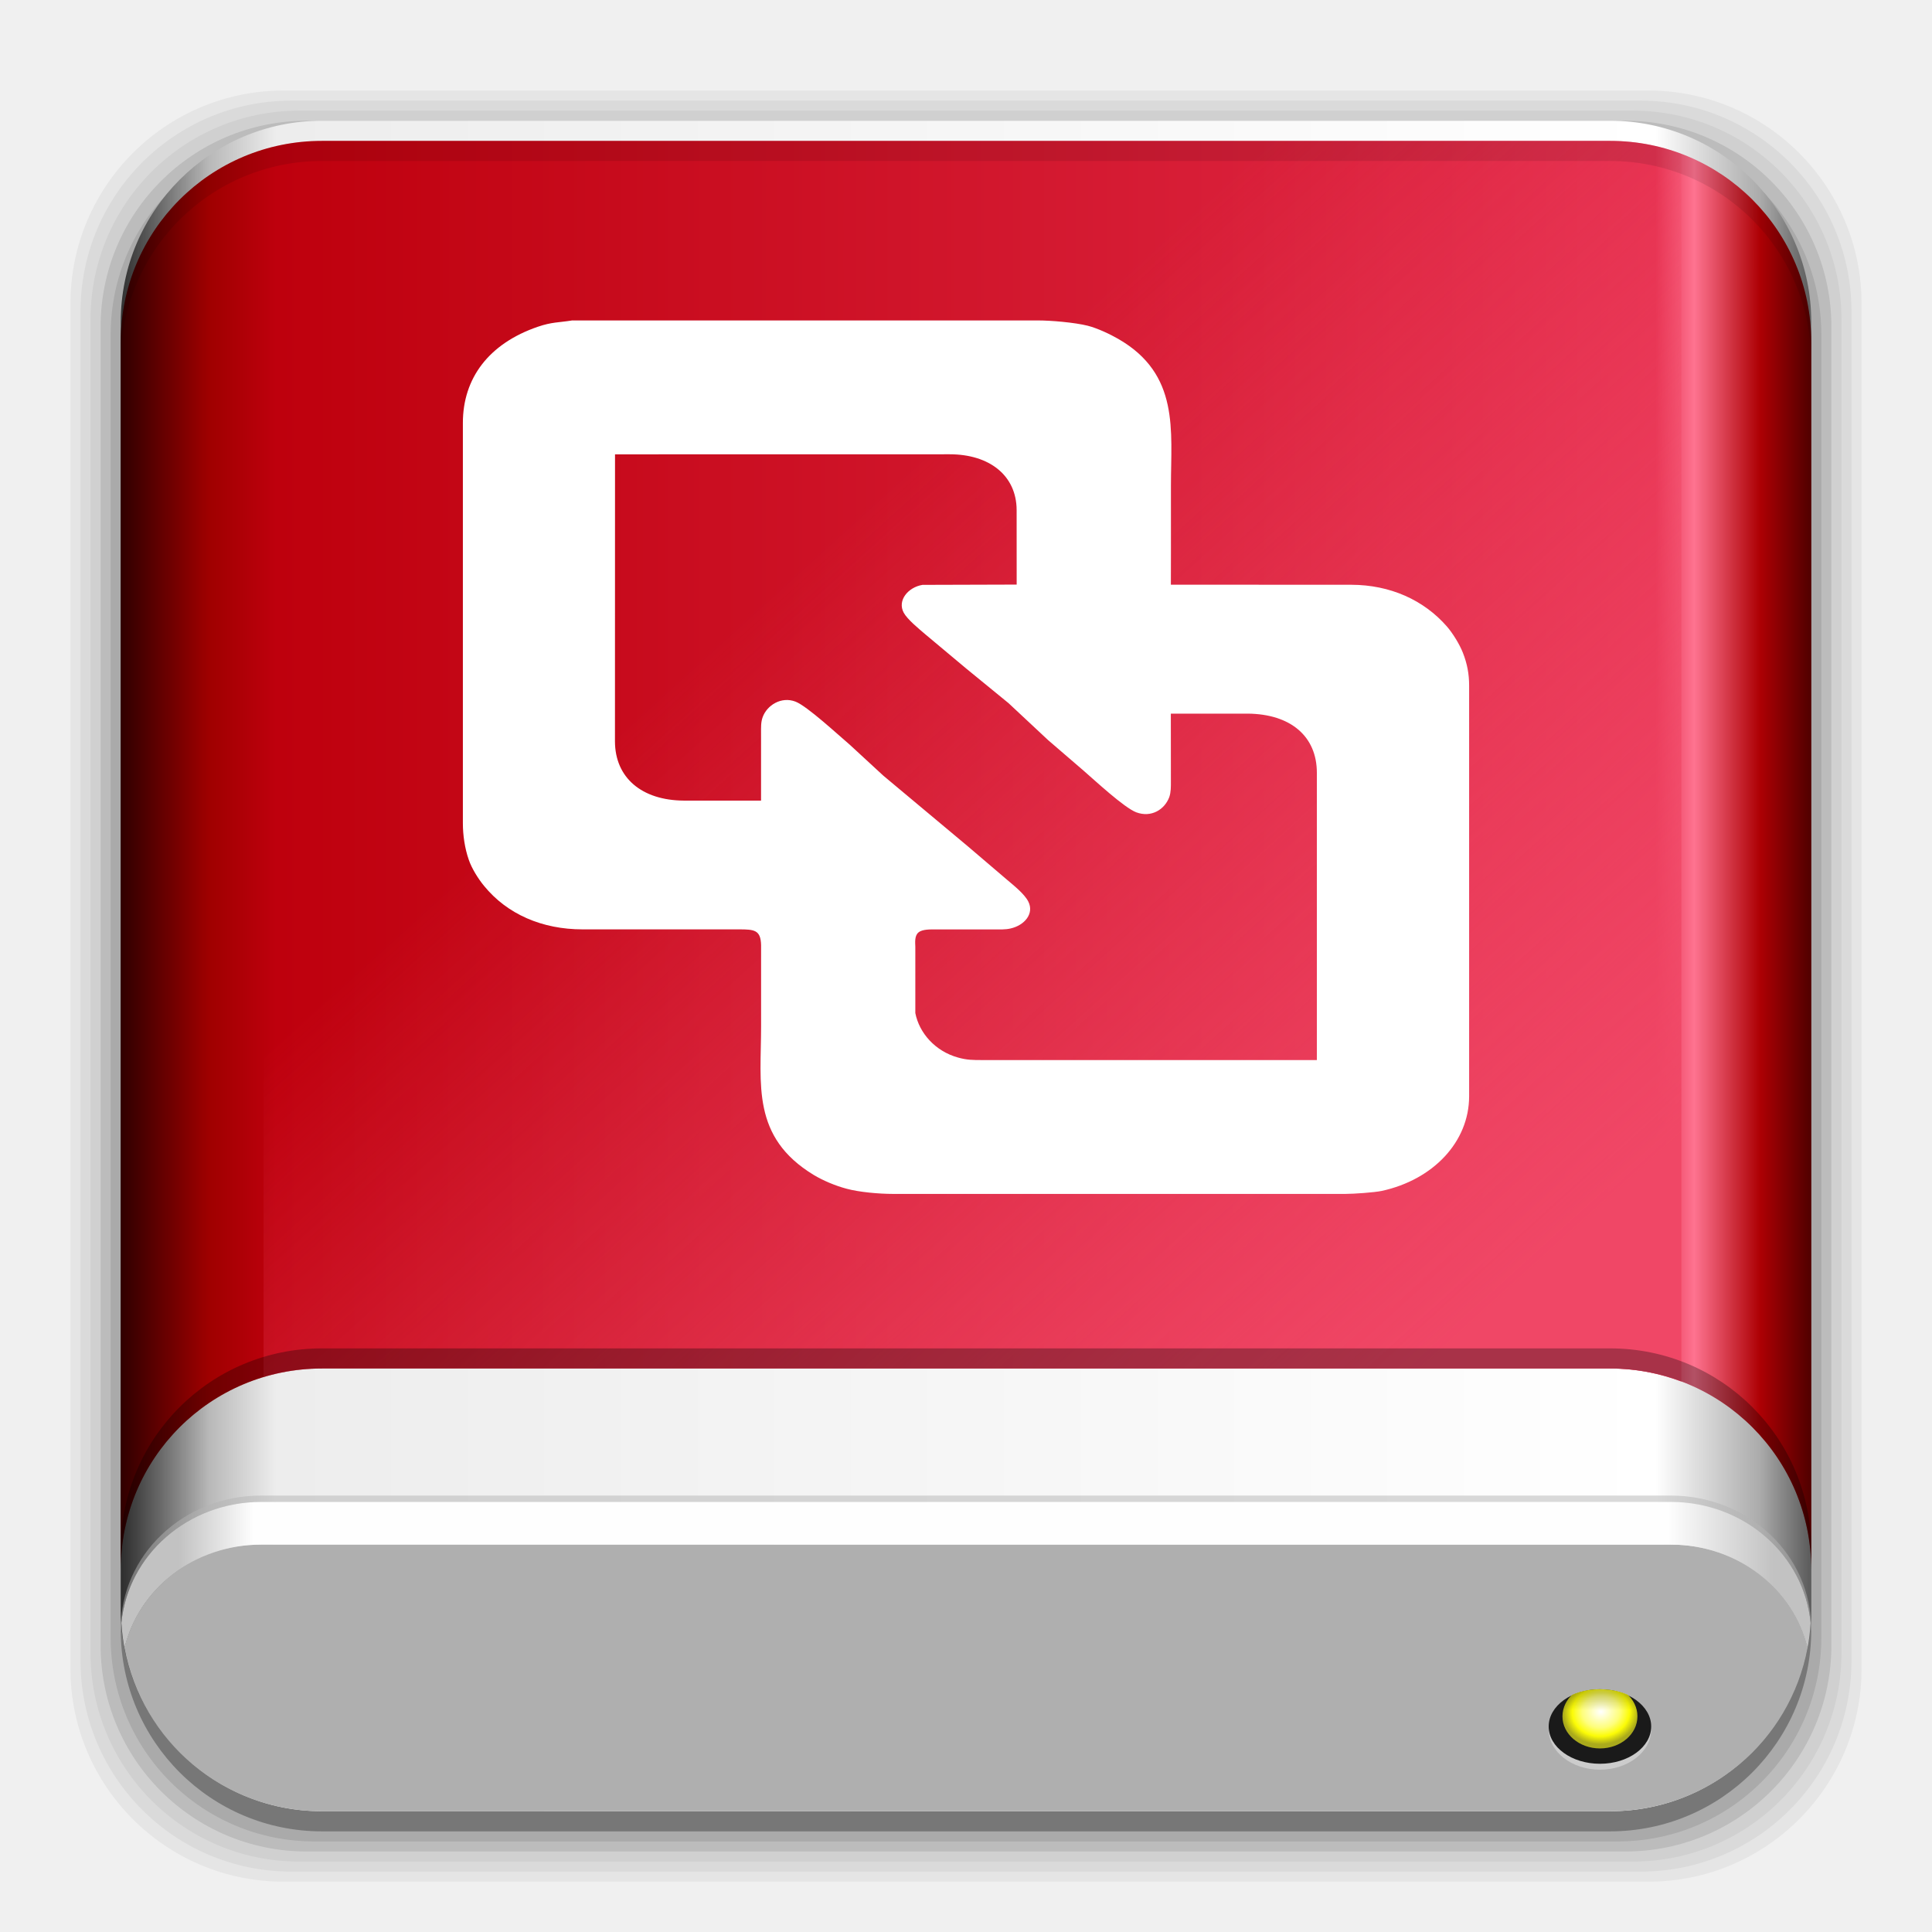
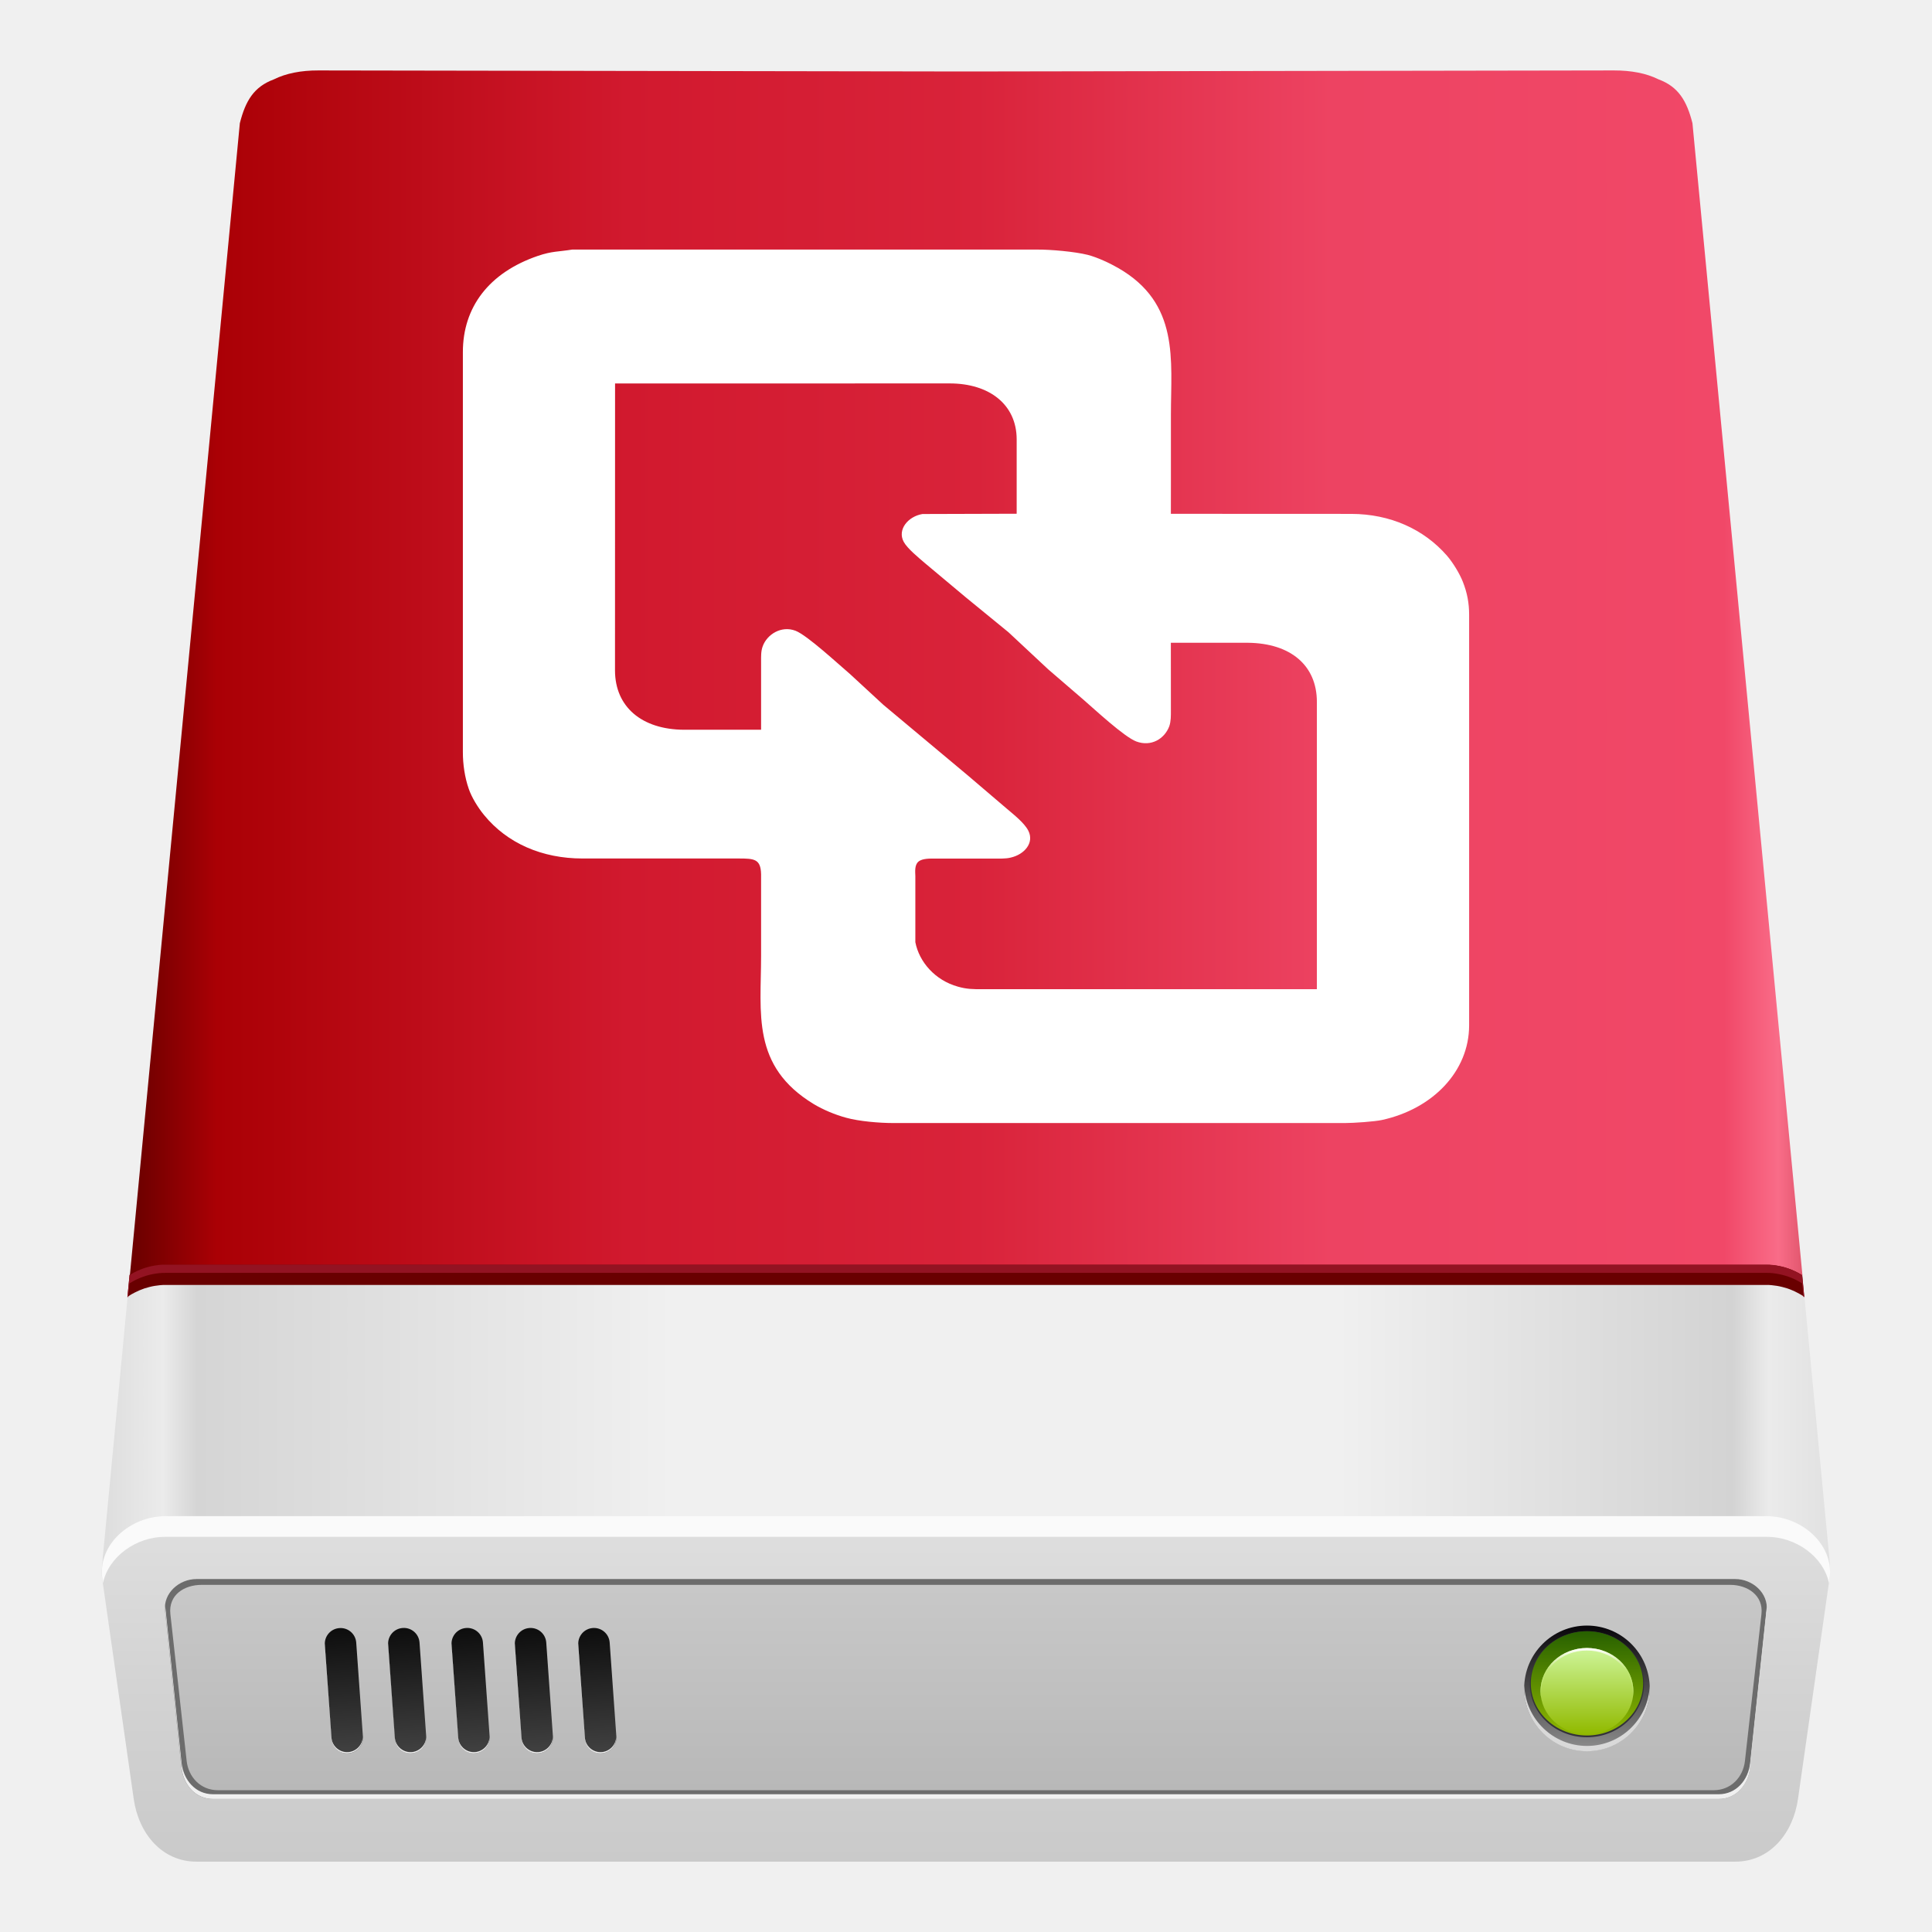
- <svg xmlns="http://www.w3.org/2000/svg" xmlns:xlink="http://www.w3.org/1999/xlink" width="96" height="96" id="svg2" version="1.1">
-   <defs id="defs4">
-     <linearGradient id="linearGradient4321">
-       <stop style="stop-color:#f04766;stop-opacity:1;" offset="0" id="stop4323" />
-       <stop style="stop-color:#f04766;stop-opacity:0;" offset="1" id="stop4325" />
+ <svg xmlns="http://www.w3.org/2000/svg" xmlns:xlink="http://www.w3.org/1999/xlink" width="96" height="96" version="1.1">
+   <defs>
+     <linearGradient id="linearGradient122580" x1="-253" x2="-198" y1="58.33" y2="58.33" gradientTransform="matrix(1.5605 0 0 1.5605 399.88 938.07)" gradientUnits="userSpaceOnUse">
+       <stop stop-color="#ddd" offset="0" />
+       <stop stop-color="#ebebeb" offset=".035" />
+       <stop stop-color="#d5d5d5" offset=".055" />
+       <stop stop-color="#f0f0f0" offset=".331" />
+       <stop stop-color="#f0f0f0" offset=".506" />
+       <stop stop-color="#f0f0f0" offset=".715" />
+       <stop stop-color="#d3d3d3" offset=".944" />
+       <stop stop-color="#ebebeb" offset=".965" />
+       <stop stop-color="#e1e1e1" offset="1" />
    </linearGradient>
-     <linearGradient id="linearGradient4301">
-       <stop id="stop4305" offset="0" style="stop-color:#321c00;stop-opacity:0.984" />
-       <stop style="stop-color:#894d00;stop-opacity:1" offset="0.051" id="stop4307" />
-       <stop id="stop4309" offset="0.091" style="stop-color:#fda420;stop-opacity:1" />
-       <stop style="stop-color:#fdb041;stop-opacity:1" offset="0.909" id="stop4312" />
-       <stop id="stop4315" offset="0.932" style="stop-color:#fdd565;stop-opacity:1" />
-       <stop id="stop4317" offset="0.971" style="stop-color:#b86902;stop-opacity:1" />
-       <stop id="stop4319" offset="1" style="stop-color:#daa65a;stop-opacity:0.004" />
+     <linearGradient id="linearGradient158037" x1="-255.32" x2="-195.68" y1="33.15" y2="33.15" gradientTransform="matrix(1.5605 0 0 1.5605 399.88 938.07)" gradientUnits="userSpaceOnUse">
+       <stop stop-color="#430000" offset="0" />
+       <stop stop-color="#710000" offset=".06" />
+       <stop stop-color="#aa0005" offset=".1" />
+       <stop stop-color="#d1192e" offset=".319" />
+       <stop stop-color="#d9233a" offset=".506" />
+       <stop stop-color="#ed4362" offset=".695" />
+       <stop stop-color="#f14868" offset=".905" />
+       <stop stop-color="#f96c88" offset=".934" />
+       <stop stop-color="#830002" offset="1" />
    </linearGradient>
-     <linearGradient id="linearGradient4334">
-       <stop style="stop-color:#320000;stop-opacity:1;" offset="0" id="stop4336" />
-       <stop id="stop4338" offset="0.051" style="stop-color:#9f0000;stop-opacity:1;" />
-       <stop style="stop-color:#be000d;stop-opacity:1;" offset="0.091" id="stop4340" />
-       <stop id="stop4342" offset="0.909" style="stop-color:#e42c4b;stop-opacity:1;" />
-       <stop style="stop-color:#fe7390;stop-opacity:1;" offset="0.932" id="stop4348" />
-       <stop style="stop-color:#ad0004;stop-opacity:1;" offset="0.971" id="stop4344" />
-       <stop style="stop-color:#540000;stop-opacity:1;" offset="1" id="stop4346" />
+     <linearGradient id="linearGradient3986" x1="-59.557" x2="-59.557" y1="15.884" y2="18.79" gradientTransform="translate(91.739,4.8853)" gradientUnits="userSpaceOnUse">
+       <stop stop-color="#dfdfdf" offset="0" />
+       <stop stop-color="#d2d2d2" offset=".532" />
+       <stop stop-color="#cacaca" offset="1" />
    </linearGradient>
-     <linearGradient id="linearGradient4316">
-       <stop id="stop4318" offset="0" style="stop-color:#2a2a2a;stop-opacity:0.925" />
-       <stop style="stop-color:#b8b8b8;stop-opacity:1" offset="0.051" id="stop4320" />
-       <stop id="stop4322" offset="0.091" style="stop-color:#ededed;stop-opacity:1" />
-       <stop style="stop-color:#ffffff;stop-opacity:1" offset="0.909" id="stop4324" />
-       <stop id="stop4326" offset="0.971" style="stop-color:#ababab;stop-opacity:1" />
-       <stop id="stop4328" offset="1" style="stop-color:#5e5e5e;stop-opacity:0.988" />
+     <linearGradient id="linearGradient12298" x1="-58.757" x2="-58.757" y1="16.466" y2="18.206" gradientTransform="matrix(1 0 0 .98695 91.739 5.1004)" gradientUnits="userSpaceOnUse">
+       <stop stop-color="#c8c8c8" offset="0" />
+       <stop stop-color="#b8b8b8" offset="1" />
    </linearGradient>
-     <linearGradient id="linearGradient4298">
-       <stop style="stop-color:#c2c2c2;stop-opacity:1" offset="0" id="stop4302" />
-       <stop id="stop4310" offset="0.047" style="stop-color:#fefefe;stop-opacity:1" />
-       <stop id="stop4308" offset="0.934" style="stop-color:#fefefe;stop-opacity:1" />
-       <stop style="stop-color:#c2c2c2;stop-opacity:1" offset="1" id="stop4304" />
+     <linearGradient id="linearGradient988" x1="-61.911" x2="-61.911" y1="14.023" y2="15.081" gradientTransform="translate(87.232,9.5276)" gradientUnits="userSpaceOnUse" xlink:href="#linearGradient24279" />
+     <linearGradient id="linearGradient24279">
+       <stop stop-color="#0d0d0d" offset="0" />
+       <stop stop-color="#414141" offset="1" />
    </linearGradient>
-     <linearGradient id="linearGradient4248">
-       <stop style="stop-color:#9ca0a1;stop-opacity:1" offset="0" id="stop4251" />
-       <stop id="stop4253" offset="0.051" style="stop-color:#d6e0e2;stop-opacity:1" />
-       <stop style="stop-color:#d9e1e3;stop-opacity:1" offset="0.18" id="stop4255" />
-       <stop id="stop4257" offset="0.823" style="stop-color:#bdbebe;stop-opacity:1" />
-       <stop style="stop-color:#dce4e7;stop-opacity:1" offset="0.942" id="stop4259" />
-       <stop style="stop-color:#a1a5a7;stop-opacity:1" offset="1" id="stop4261" />
+     <linearGradient id="linearGradient990" x1="-61.911" x2="-61.911" y1="14.023" y2="15.081" gradientTransform="translate(87.764,9.5655)" gradientUnits="userSpaceOnUse" xlink:href="#linearGradient24279" />
+     <linearGradient id="linearGradient992" x1="-61.911" x2="-61.911" y1="14.023" y2="15.081" gradientTransform="translate(88.297,9.6035)" gradientUnits="userSpaceOnUse" xlink:href="#linearGradient24279" />
+     <linearGradient id="linearGradient994" x1="-61.911" x2="-61.911" y1="14.023" y2="15.081" gradientTransform="translate(88.829,9.6414)" gradientUnits="userSpaceOnUse" xlink:href="#linearGradient24279" />
+     <linearGradient id="linearGradient24281" x1="-61.911" x2="-61.911" y1="14.023" y2="15.081" gradientTransform="translate(89.362,9.6793)" gradientUnits="userSpaceOnUse" xlink:href="#linearGradient24279" />
+     <linearGradient id="linearGradient45238" x1="-55.576" x2="-55.576" y1="13.942" y2="14.996" gradientTransform="translate(92.883,7.7392)" gradientUnits="userSpaceOnUse">
+       <stop stop-color="#070509" offset="0" />
+       <stop stop-color="#8e8e8e" offset="1" />
    </linearGradient>
-     <linearGradient id="linearGradient4152">
-       <stop style="stop-color:#a2a3a3;stop-opacity:1" offset="0" id="stop4154" />
-       <stop style="stop-color:#c8d8dd;stop-opacity:1" offset="1" id="stop4156" />
+     <linearGradient id="linearGradient59949" x1="-55.566" x2="-55.566" y1="13.99" y2="14.865" gradientTransform="translate(92.883,7.7392)" gradientUnits="userSpaceOnUse">
+       <stop stop-color="#276000" offset="0" />
+       <stop stop-color="#90b800" offset="1" />
    </linearGradient>
-     <linearGradient id="linearGradient4146">
-       <stop id="stop4148" offset="0" style="stop-color:#ded7e7;stop-opacity:1" />
-       <stop id="stop4150" offset="1" style="stop-color:#f3edf7;stop-opacity:1" />
+     <linearGradient id="linearGradient69044" x1="-55.566" x2="-55.566" y1="13.99" y2="14.865" gradientTransform="matrix(.82719 0 0 .82719 83.278 10.298)" gradientUnits="userSpaceOnUse">
+       <stop stop-color="#cef59a" offset="0" />
+       <stop stop-color="#91ba00" offset="1" />
    </linearGradient>
-     <linearGradient id="linearGradient4130">
-       <stop id="stop4132" offset="0" style="stop-color:#000000;stop-opacity:1" />
-       <stop style="stop-color:#333333;stop-opacity:1" offset="0.051" id="stop4134" />
-       <stop id="stop4136" offset="0.18" style="stop-color:#000000;stop-opacity:1" />
-       <stop style="stop-color:#000000;stop-opacity:1" offset="0.823" id="stop4138" />
-       <stop id="stop4140" offset="0.942" style="stop-color:#333333;stop-opacity:1" />
-       <stop id="stop4142" offset="1" style="stop-color:#000000;stop-opacity:1" />
+     <linearGradient id="linearGradient106117" x1="-55.566" x2="-55.566" y1="13.99" y2="14.223" gradientTransform="matrix(.8272 0 0 .8272 83.278 10.298)" gradientUnits="userSpaceOnUse">
+       <stop stop-color="#fff" offset="0" />
+       <stop stop-color="#bee571" offset="1" />
    </linearGradient>
-     <linearGradient id="linearGradient4293">
-       <stop style="stop-color:#3b69a4;stop-opacity:1;" offset="0" id="stop4295" />
-       <stop id="stop4301" offset="0.128" style="stop-color:#3b69a4;stop-opacity:0" />
-       <stop style="stop-color:#3b69a4;stop-opacity:0" offset="0.888" id="stop4303" />
-       <stop style="stop-color:#3b69a4;stop-opacity:1;" offset="1" id="stop4297" />
-     </linearGradient>
-     <linearGradient id="linearGradient3059">
-       <stop style="stop-color:#101018;stop-opacity:1" offset="0" id="stop3061" />
-       <stop id="stop4042" offset="0.051" style="stop-color:#212442;stop-opacity:1" />
-       <stop style="stop-color:#100c18;stop-opacity:1" offset="0.18" id="stop4044" />
-       <stop id="stop3352" offset="0.823" style="stop-color:#100c18;stop-opacity:1" />
-       <stop style="stop-color:#212442;stop-opacity:1;" offset="0.942" id="stop3354" />
-       <stop style="stop-color:#101018;stop-opacity:1" offset="1" id="stop3064" />
-     </linearGradient>
-     <linearGradient id="linearGradient3048">
-       <stop style="stop-color:#c16d16;stop-opacity:1" offset="0" id="stop3050" />
-       <stop style="stop-color:#ff8e31;stop-opacity:1" offset="1" id="stop3052" />
-     </linearGradient>
-     <linearGradient id="linearGradient3119">
-       <stop style="stop-color:#92948f;stop-opacity:0" offset="0" id="stop3121" />
-       <stop id="stop3123" offset="0.428" style="stop-color:#9b9e98;stop-opacity:1" />
-       <stop style="stop-color:#939690;stop-opacity:0" offset="1" id="stop3125" />
-     </linearGradient>
-     <linearGradient id="linearGradient3073">
-       <stop id="stop3075" offset="0" style="stop-color:#ffffff;stop-opacity:0" />
-       <stop style="stop-color:#ffffff;stop-opacity:1" offset="0.459" id="stop3085" />
-       <stop id="stop3083" offset="1" style="stop-color:#ffffff;stop-opacity:0" />
-     </linearGradient>
-     <linearGradient id="linearGradient3047">
-       <stop style="stop-color:#000000;stop-opacity:1" offset="0" id="stop3049" />
-       <stop id="stop3055" offset="0.061" style="stop-color:#1a1a1a;stop-opacity:1" />
-       <stop style="stop-color:#333333;stop-opacity:1" offset="0.165" id="stop3057" />
-       <stop id="stop3059" offset="0.554" style="stop-color:#4d4d4d;stop-opacity:1" />
-       <stop style="stop-color:#999999;stop-opacity:1" offset="1" id="stop3051" />
-     </linearGradient>
-     <linearGradient id="linearGradient3041">
-       <stop id="stop3043" offset="0" style="stop-color:#1a1a1a;stop-opacity:1" />
-       <stop id="stop3045" offset="1" style="stop-color:#808080;stop-opacity:1" />
-     </linearGradient>
-     <linearGradient id="linearGradient3029">
-       <stop style="stop-color:#333333;stop-opacity:1" offset="0" id="stop3031" />
-       <stop style="stop-color:#e0e0dd;stop-opacity:0;" offset="1" id="stop3033" />
-     </linearGradient>
-     <linearGradient xlink:href="#linearGradient3029" id="linearGradient3035" x1="35.355" y1="1030.362" x2="35.355" y2="975.333" gradientUnits="userSpaceOnUse" gradientTransform="matrix(1.163809,0,0,1.163809,-7.862809,-164.2364)" />
-     <linearGradient xlink:href="#linearGradient3041" id="linearGradient3039" gradientUnits="userSpaceOnUse" x1="35.355" y1="1030.362" x2="35.355" y2="975.333" gradientTransform="matrix(1.12187,0,0,1.12187,-5.849735,-122.1878)" />
-     <linearGradient xlink:href="#linearGradient3047" id="linearGradient3053" x1="40" y1="1043.434" x2="39.286" y2="972.333" gradientUnits="userSpaceOnUse" />
-     <linearGradient xlink:href="#linearGradient3073" id="linearGradient3113" gradientUnits="userSpaceOnUse" gradientTransform="translate(0,-956.3622)" x1="14.869" y1="978.904" x2="24.527" y2="969.247" />
-     <linearGradient xlink:href="#linearGradient3073" id="linearGradient3115" gradientUnits="userSpaceOnUse" gradientTransform="matrix(-1,0,0,1,96,-956.3622)" x1="15.152" y1="978.621" x2="26.264" y2="967.509" />
-     <linearGradient xlink:href="#linearGradient3119" id="linearGradient3117" gradientUnits="userSpaceOnUse" gradientTransform="translate(0,-956.3622)" x1="13.132" y1="980.641" x2="25.55" y2="967.866" />
-     <linearGradient xlink:href="#linearGradient3119" id="linearGradient3129" gradientUnits="userSpaceOnUse" gradientTransform="matrix(-1,0,0,1,96,0)" x1="13.132" y1="980.641" x2="25.55" y2="967.866" />
-     <linearGradient xlink:href="#linearGradient3048" id="linearGradient3054" x1="49.268" y1="996.573" x2="49.268" y2="1045.863" gradientUnits="userSpaceOnUse" />
-     <linearGradient xlink:href="#linearGradient3048" id="linearGradient3058" x1="115.803" y1="985.472" x2="115.803" y2="1033.554" gradientUnits="userSpaceOnUse" />
-     <linearGradient xlink:href="#linearGradient4316" id="linearGradient4128" gradientUnits="userSpaceOnUse" x1="6.093" y1="1046.023" x2="89.891" y2="1046.023" />
-     <linearGradient xlink:href="#linearGradient4146" id="linearGradient4144" gradientUnits="userSpaceOnUse" x1="48.543" y1="1030.626" x2="48.543" y2="963.97" gradientTransform="matrix(0.9756098,0,0,0.9756098,0.1707317,25.17957)" />
-     <linearGradient xlink:href="#linearGradient4146" id="linearGradient4193" gradientUnits="userSpaceOnUse" gradientTransform="matrix(0.9756098,0,0,0.9756098,0.1707317,25.17957)" x1="48.543" y1="1030.626" x2="48.543" y2="963.97" />
-     <linearGradient xlink:href="#linearGradient4130" id="linearGradient4213" gradientUnits="userSpaceOnUse" x1="7.772" y1="1046.023" x2="87.516" y2="1046.023" gradientTransform="translate(0,-956.3622)" />
-     <linearGradient xlink:href="#linearGradient4146" id="linearGradient4241" gradientUnits="userSpaceOnUse" gradientTransform="matrix(0.9756098,0,0,0.9756098,1.170732,-932.1826)" x1="48.543" y1="1030.626" x2="48.543" y2="963.97" />
-     <linearGradient id="linearGradient4312">
-       <stop id="stop4314" offset="0" style="stop-color:#000000;stop-opacity:0.2" />
-       <stop id="stop4316" offset="1" style="stop-color:#000000;stop-opacity:0;" />
-     </linearGradient>
-     <linearGradient id="linearGradient4295">
-       <stop id="stop4298" offset="0" style="stop-color:#566557;stop-opacity:1" />
-       <stop id="stop4300" offset="1" style="stop-color:#8c8c90;stop-opacity:1" />
-     </linearGradient>
-     <linearGradient id="linearGradient4285">
-       <stop style="stop-color:#ffffff;stop-opacity:1" offset="0" id="stop4287" />
-       <stop id="stop4293" offset="0.488" style="stop-color:#fefe7d;stop-opacity:1" />
-       <stop id="stop4291" offset="0.752" style="stop-color:#fcfc06;stop-opacity:1" />
-       <stop style="stop-color:#aaaa1c;stop-opacity:1" offset="1" id="stop4289" />
-     </linearGradient>
-     <linearGradient gradientTransform="matrix(1.163809,0,0,1.163809,-7.862809,-164.2364)" gradientUnits="userSpaceOnUse" y2="975.333" x2="35.355" y1="1030.362" x1="35.355" id="linearGradient4368" xlink:href="#linearGradient3029" />
-     <linearGradient gradientTransform="matrix(1.12187,0,0,1.12187,-5.849735,-122.1878)" y2="975.333" x2="35.355" y1="1030.362" x1="35.355" gradientUnits="userSpaceOnUse" id="linearGradient4370" xlink:href="#linearGradient3041" />
-     <linearGradient gradientUnits="userSpaceOnUse" y2="972.333" x2="39.286" y1="1043.434" x1="40" id="linearGradient4372" xlink:href="#linearGradient3047" />
-     <linearGradient y2="969.247" x2="24.527" y1="978.904" x1="14.869" gradientTransform="translate(0,-956.3622)" gradientUnits="userSpaceOnUse" id="linearGradient4374" xlink:href="#linearGradient3073" />
-     <linearGradient y2="967.509" x2="26.264" y1="978.621" x1="15.152" gradientTransform="matrix(-1,0,0,1,96,-956.3622)" gradientUnits="userSpaceOnUse" id="linearGradient4376" xlink:href="#linearGradient3073" />
-     <linearGradient y2="967.866" x2="25.55" y1="980.641" x1="13.132" gradientTransform="translate(0,-956.3622)" gradientUnits="userSpaceOnUse" id="linearGradient4378" xlink:href="#linearGradient3119" />
-     <linearGradient y2="967.866" x2="25.55" y1="980.641" x1="13.132" gradientTransform="matrix(-1,0,0,1,96,0)" gradientUnits="userSpaceOnUse" id="linearGradient4380" xlink:href="#linearGradient3119" />
-     <linearGradient gradientUnits="userSpaceOnUse" y2="1045.863" x2="49.268" y1="996.573" x1="49.268" id="linearGradient4382" xlink:href="#linearGradient3048" />
-     <linearGradient gradientUnits="userSpaceOnUse" y2="1033.554" x2="115.803" y1="985.472" x1="115.803" id="linearGradient4384" xlink:href="#linearGradient3048" />
-     <linearGradient y2="1046.023" x2="87.516" y1="1046.023" x1="7.772" gradientUnits="userSpaceOnUse" id="linearGradient4386" xlink:href="#linearGradient4248" />
-     <linearGradient gradientTransform="matrix(0.9756098,0,0,0.9756098,0.1707317,25.17957)" y2="963.97" x2="48.543" y1="1030.626" x1="48.543" gradientUnits="userSpaceOnUse" id="linearGradient4388" xlink:href="#linearGradient4146" />
-     <linearGradient gradientUnits="userSpaceOnUse" y2="962.498" x2="21.011" y1="1032.986" x1="21.011" id="linearGradient4390" xlink:href="#linearGradient4152" />
-     <linearGradient y2="963.97" x2="48.543" y1="1030.626" x1="48.543" gradientTransform="matrix(0.9756098,0,0,0.9756098,0.1707317,25.17957)" gradientUnits="userSpaceOnUse" id="linearGradient4392" xlink:href="#linearGradient4146" />
-     <linearGradient gradientTransform="translate(0,-956.3622)" y2="1046.023" x2="87.516" y1="1046.023" x1="7.772" gradientUnits="userSpaceOnUse" id="linearGradient4395" xlink:href="#linearGradient4130" />
-     <linearGradient y2="963.97" x2="48.543" y1="1030.626" x1="48.543" gradientTransform="matrix(0.9756098,0,0,0.9756098,1.170732,-932.1826)" gradientUnits="userSpaceOnUse" id="linearGradient4397" xlink:href="#linearGradient4146" />
-     <radialGradient r="3.266" fy="84.967" fx="-18.64" cy="84.967" cx="-18.64" gradientTransform="matrix(0.3124018,-0.3124018,0.3044569,0.3044578,85.56552,1008.88)" gradientUnits="userSpaceOnUse" id="radialGradient4283" xlink:href="#linearGradient4285" />
-     <linearGradient gradientTransform="matrix(1,0,0,0.9259221,0,77.00992)" gradientUnits="userSpaceOnUse" y2="1041.612" x2="104" y1="1040.69" x1="104" id="linearGradient4302" xlink:href="#linearGradient4295" />
-     <linearGradient gradientUnits="userSpaceOnUse" y2="1040.43" x2="105.668" y1="1039.723" x1="105.668" id="linearGradient4318" xlink:href="#linearGradient4312" />
-     <clipPath id="clipPath4322" clipPathUnits="userSpaceOnUse">
-       <ellipse id="ellipse4324" style="opacity:1;fill:url(#linearGradient4302);fill-opacity:1;stroke:none" cx="105.575" cy="1041.1" rx="1.922" ry="1.519" />
-     </clipPath>
-     <clipPath id="clipPath4330" clipPathUnits="userSpaceOnUse">
-       <ellipse id="ellipse4332" style="opacity:1;fill:url(#linearGradient4302);fill-opacity:1;stroke:none" cx="105.575" cy="1041.1" rx="1.922" ry="1.519" />
-     </clipPath>
-     <linearGradient xlink:href="#linearGradient4298" id="linearGradient4306" x1="8.875" y1="76.375" x2="88.125" y2="76.375" gradientUnits="userSpaceOnUse" />
-     <linearGradient xlink:href="#linearGradient4334" id="linearGradient4332" gradientUnits="userSpaceOnUse" x1="6.093" y1="1046.023" x2="89.891" y2="1046.023" gradientTransform="translate(-2.1875549e-6,-955.3622)" />
-     <linearGradient xlink:href="#linearGradient4321" id="linearGradient4327" x1="76.5" y1="63" x2="42.5" y2="25.5" gradientUnits="userSpaceOnUse" gradientTransform="translate(0.0136718,956.3622)" />
  </defs>
-   <g id="layer1" transform="translate(0,-956.3622)">
-     <rect style="opacity:0.05;fill:#000000;fill-opacity:1;stroke:none" id="rect3826" width="89" height="89" x="3.5" y="960.862" rx="10.595" ry="10.595" />
-     <g id="g3041">
-       <rect style="opacity:0.05;fill:#000000;fill-opacity:1;stroke:none" id="rect3824" width="88" height="88" x="4" y="961.362" rx="10.476" ry="10.476" />
-       <rect ry="10.357" rx="10.357" y="961.862" x="4.5" height="87" width="87" id="rect3822" style="opacity:0.05;fill:#000000;fill-opacity:1;stroke:none" />
-       <rect style="opacity:0.1;fill:#000000;fill-opacity:1;stroke:none" id="rect3820" width="86" height="86" x="5" y="962.362" rx="10.238" ry="10.238" />
-       <rect ry="10.119" rx="10.119" y="962.862" x="5.5" height="85" width="85" id="rect3818" style="opacity:0.1;fill:#000000;fill-opacity:1;stroke:none" />
-       <rect style="opacity:0.3;fill:#000000;fill-opacity:1;stroke:none" id="rect3131" width="84" height="84" x="6" y="963.362" rx="10" ry="10" />
+   <g transform="translate(0 -956.36)">
+     <g stroke-width="6.009">
+       <path d="m89.662 1020.8c-0.041-0.028-0.083-0.056-0.125-0.082-0.074-0.046-0.151-0.088-0.229-0.128-0.078-0.04-0.157-0.078-0.238-0.113-0.081-0.034-0.163-0.066-0.247-0.094-0.084-0.028-0.17-0.051-0.256-0.073-0.086-0.022-0.174-0.04-0.262-0.055-0.088-0.015-0.176-0.026-0.265-0.034-0.089-0.01-0.178-0.012-0.268-0.012h-79.537c-0.09 0-0.182 0-0.271 0.012-0.089 0.01-0.177 0.019-0.265 0.034-0.088 0.015-0.176 0.033-0.262 0.055-0.086 0.022-0.169 0.045-0.253 0.073-0.084 0.028-0.169 0.06-0.25 0.094-0.081 0.034-0.16 0.072-0.238 0.113-0.078 0.04-0.155 0.082-0.229 0.128-0.043 0.027-0.083 0.057-0.125 0.085l-1.237 12.974c-0.034 0.356-0.011 0.701 0.058 1.03 0.028 0.132 0.064 0.26 0.107 0.387 0.021 0.063 0.042 0.127 0.067 0.189 0.074 0.185 0.165 0.363 0.268 0.533 0.172 0.284 0.381 0.544 0.622 0.777 0.048 0.046 0.096 0.093 0.146 0.137 0.252 0.222 0.536 0.414 0.838 0.573 0.06 0.031 0.121 0.062 0.183 0.091 0.559 0.261 1.179 0.408 1.819 0.408h77.579c1.494 0 2.886-0.796 3.608-1.987 0.103-0.17 0.194-0.348 0.268-0.533 0.025-0.062 0.048-0.126 0.07-0.189 0.042-0.126 0.076-0.255 0.104-0.387 0.069-0.329 0.091-0.675 0.058-1.03z" fill="url(#linearGradient122580)" />
+       <path d="m89.55 1019.7c-0.08-0.05-0.163-0.1-0.247-0.143-0.093-0.048-0.188-0.091-0.286-0.131-0.098-0.039-0.2-0.076-0.302-0.107-0.102-0.031-0.203-0.055-0.308-0.076-0.105-0.021-0.213-0.038-0.32-0.049s-0.212-0.015-0.32-0.015h-79.543c-0.108 0-0.213 0-0.32 0.015-0.107 0.011-0.215 0.028-0.32 0.049-0.105 0.021-0.206 0.045-0.308 0.076s-0.204 0.067-0.302 0.107c-0.098 0.039-0.193 0.083-0.286 0.131-0.084 0.044-0.167 0.093-0.247 0.143l-0.107 1.103c0.042-0.029 0.082-0.058 0.125-0.085 0.074-0.046 0.151-0.088 0.229-0.128 0.078-0.04 0.157-0.078 0.238-0.113 0.081-0.034 0.166-0.066 0.25-0.095 0.084-0.028 0.167-0.051 0.253-0.073 0.086-0.022 0.174-0.04 0.262-0.055 0.088-0.015 0.176-0.026 0.265-0.034 0.089-0.01 0.181-0.012 0.271-0.012h79.537c0.09 0 0.179 0 0.268 0.012 0.089 0.01 0.177 0.019 0.265 0.034s0.176 0.033 0.262 0.055c0.086 0.022 0.172 0.045 0.256 0.073 0.084 0.028 0.166 0.06 0.247 0.095 0.081 0.034 0.16 0.072 0.238 0.113 0.078 0.04 0.155 0.082 0.229 0.128 0.042 0.027 0.084 0.054 0.125 0.082z" fill="#690000" />
+       <path d="m15.822 959.86c-0.863-2e-3 -1.609 0.143-2.216 0.445-0.987 0.367-1.404 1.055-1.688 2.176l-5.465 57.25c0.08-0.05 0.163-0.1 0.247-0.143 0.093-0.048 0.188-0.091 0.286-0.131 0.098-0.039 0.2-0.076 0.302-0.107 0.102-0.031 0.203-0.055 0.308-0.076 0.105-0.021 0.213-0.038 0.32-0.049 0.107-0.011 0.212-0.015 0.32-0.015h79.543c0.108 0 0.213 0 0.32 0.015 0.107 0.011 0.215 0.028 0.32 0.049 0.105 0.021 0.206 0.045 0.308 0.076 0.102 0.031 0.204 0.067 0.302 0.107 0.098 0.039 0.193 0.083 0.286 0.131 0.084 0.044 0.167 0.093 0.247 0.143l-5.465-57.25c-0.285-1.121-0.702-1.812-1.688-2.179-0.606-0.302-1.353-0.443-2.216-0.442l-32.184 0.052z" fill="url(#linearGradient158037)" />
    </g>
-     <rect ry="10" rx="10" y="962.362" x="6" height="84" width="84" id="rect3036" style="fill:url(#linearGradient4128);fill-opacity:1;stroke:none" />
-     <path style="opacity:1;fill:#afafaf;fill-opacity:1;stroke:none;stroke-width:1;stroke-miterlimit:4;stroke-dasharray:none;stroke-opacity:1" d="M 12.979 76.75 C 9.654 76.75 6.892 78.937 6.182 81.883 C 7.059 86.515 11.105 90 16 90 L 80 90 C 84.895 90 88.941 86.515 89.818 81.883 C 89.108 78.937 86.346 76.75 83.021 76.75 L 12.979 76.75 z " id="rect4291" transform="translate(0,956.3622)" />
-     <ellipse id="ellipse4465" style="opacity:1;fill:#cccccc;fill-opacity:1;stroke:none" cx="79.5" cy="1042.298" rx="2.547" ry="1.999" />
-     <ellipse ry="1.852" rx="2.547" cy="1042.151" cx="79.5" style="opacity:1;fill:#1a1a1a;fill-opacity:1;stroke:none" id="ellipse4467" />
-     <circle clip-path="url(#clipPath4330)" id="circle4469" style="fill:url(#radialGradient4283);fill-opacity:1;stroke:none" cx="105.575" cy="1040.768" r="1.406" transform="matrix(1.325203,0,0,1.134778,-60.40775,-139.3951)" />
-     <path clip-path="url(#clipPath4322)" d="m 104.216,1040.405 a 1.406,1.406 0 0 1 1.358,-1.042 1.406,1.406 0 0 1 1.358,1.042 l -1.358,0.364 z" style="fill:url(#linearGradient4318);fill-opacity:1;stroke:none" id="path4471" transform="matrix(1.325203,0,0,1.219114,-60.40775,-227.069)" />
-     <path style="opacity:1;fill:url(#linearGradient4306);fill-opacity:1;stroke:none;stroke-width:1;stroke-miterlimit:4;stroke-dasharray:none;stroke-opacity:1" d="M 12.979 74.629 C 9.331 74.629 6.355 77.26 6.031 80.641 C 6.058 81.069 6.107 81.491 6.186 81.902 C 6.888 78.948 9.648 76.75 12.979 76.75 L 83.021 76.75 C 86.352 76.75 89.112 78.948 89.814 81.902 C 89.893 81.491 89.942 81.069 89.969 80.641 C 89.645 77.26 86.669 74.629 83.021 74.629 L 12.979 74.629 z " transform="translate(0,956.3622)" id="rect4293" />
-     <path style="fill:url(#linearGradient4332);fill-opacity:1;stroke:none" d="M 16 7 C 10.46 7 6 11.46 6 17 L 6 78 C 6 72.46 10.46 68 16 68 L 80 68 C 85.54 68 90 72.46 90 78 L 90 17 C 90 11.46 85.54 7 80 7 L 16 7 z " id="rect4330" transform="translate(0,956.3622)" />
-     <path style="fill:url(#linearGradient4327);fill-opacity:1;stroke:none" d="m 16.014,963.362 c -1.016,0 -1.995,0.152 -2.918,0.432 l 0,61 c 0.923,-0.279 1.902,-0.432 2.918,-0.432 l 64,0 c 1.246,0 2.433,0.236 3.531,0.648 l 0,-61 c -1.098,-0.413 -2.285,-0.648 -3.531,-0.648 l -64,0 z" id="path4297" />
-     <path style="fill:#000000;fill-opacity:1;stroke:none;opacity:0.3" d="M 16 67 C 10.46 67 6 71.46 6 77 L 6 78 C 6 72.46 10.46 68 16 68 L 80 68 C 85.54 68 90 72.46 90 78 L 90 77 C 90 71.46 85.54 67 80 67 L 16 67 z " id="path4288" transform="translate(0,956.3622)" />
-     <path style="fill:#000000;fill-opacity:1;stroke:none;opacity:0.1" d="M 16 7 C 10.46 7 6 11.46 6 17 L 6 18 C 6 12.46 10.46 8 16 8 L 80 8 C 85.54 8 90 12.46 90 18 L 90 17 C 90 11.46 85.54 7 80 7 L 16 7 z " id="path4336" transform="translate(0,956.3622)" />
-     <path style="opacity:0.5;fill:#b3b3b3;fill-opacity:1;stroke:none;stroke-width:1;stroke-miterlimit:4;stroke-dasharray:none;stroke-opacity:1" d="M 12.979 74.314 C 9.113 74.314 6 77.269 6 80.939 C 6 80.979 6.009 81.016 6.01 81.055 C 6.121 77.478 9.183 74.629 12.979 74.629 L 83.021 74.629 C 86.817 74.629 89.879 77.478 89.99 81.055 C 89.991 81.016 90 80.979 90 80.939 C 90 77.269 86.887 74.314 83.021 74.314 L 12.979 74.314 z " transform="translate(0,956.3622)" id="path4390" />
-     <path d="m 28.44,972.283 c -0.692,0.112 -1.009,0.075 -1.714,0.315 C 24.29,973.433 23,975.154 23,977.378 l 0,19.887 c 0,0.593 0.093,1.246 0.293,1.818 0.143,0.422 0.461,0.936 0.76,1.299 1.153,1.411 2.891,2.16 4.892,2.16 l 1.309,0 3.028,0 3.427,0 c 0.773,0 1.09,0.025 1.109,0.78 l 0,4.063 c 0,2.849 -0.492,5.474 2.617,7.361 0.474,0.283 1.059,0.529 1.614,0.679 0.636,0.176 1.645,0.262 2.318,0.262 l 22.483,0 c 0.405,0 1.439,-0.07 1.813,-0.15 2.549,-0.556 4.331,-2.432 4.337,-4.694 l 0,-20.41 c 0,-0.577 -0.093,-1.085 -0.312,-1.641 -0.162,-0.412 -0.492,-0.952 -0.791,-1.299 -1.153,-1.32 -2.823,-2.069 -4.748,-2.074 -2.99,8.5e-4 -5.98,-2.2e-4 -8.969,-0.004 l 0.003,-1.551 0,-3.373 c 0,-2.732 0.442,-5.533 -2.623,-7.292 -0.418,-0.241 -1.034,-0.529 -1.514,-0.652 -0.642,-0.16 -1.838,-0.267 -2.517,-0.262 -8.472,0 -15.392,4e-5 -23.087,0 z m 22.078,13.127 c 0,0 -3.12,0.011 -4.68,0.014 -0.717,0.118 -1.259,0.775 -0.935,1.379 0.181,0.337 0.754,0.802 1.072,1.075 l 2.025,1.695 2.112,1.727 1.969,1.839 1.757,1.513 c 0.561,0.486 2.019,1.844 2.623,2.074 0.748,0.278 1.408,-0.139 1.639,-0.754 0.087,-0.251 0.081,-0.518 0.081,-0.78 0.002,-1.124 -0.003,-3.37 -0.003,-3.37 0,0 2.552,0 3.829,0 2.119,0.022 3.427,1.123 3.427,2.94 l 0,14.274 -16.631,0 c -0.461,0 -0.76,0 -1.209,-0.128 -1.128,-0.315 -1.919,-1.219 -2.112,-2.208 l 0,-1.385 0,-1.903 c -0.007,-0.219 -0.044,-0.551 0.156,-0.717 0.199,-0.166 0.592,-0.15 0.847,-0.15 l 2.922,0 c 0.256,0 0.561,0.013 0.81,-0.048 0.685,-0.155 1.184,-0.732 0.879,-1.337 -0.199,-0.39 -0.723,-0.797 -1.078,-1.101 l -1.932,-1.648 -4.2,-3.512 -1.658,-1.529 c -0.573,-0.486 -2.112,-1.914 -2.698,-2.144 -0.71,-0.273 -1.421,0.182 -1.633,0.77 -0.093,0.246 -0.081,0.519 -0.081,0.775 l 0,3.373 -3.832,0 c -2.1,-0.012 -3.421,-1.139 -3.427,-2.94 l 0.003,-14.266 c 0,0 11.085,-0.003 16.628,-0.003 1.969,0 3.321,1.048 3.328,2.769 z" id="Копия Копия Выделение" style="fill:#ffffff;fill-opacity:1;stroke:none" />
+     <g transform="matrix(5.8977 0 0 5.8977 -141.17 909.26)" stroke-linecap="round" stroke-linejoin="round">
+       <path d="m25.328 20.761h13.493c0.293 0 0.571 0.239 0.529 0.529l-0.265 1.852c-0.041 0.29-0.236 0.529-0.529 0.529h-12.964c-0.293 0-0.488-0.239-0.529-0.529l-0.265-1.852c-0.041-0.29 0.236-0.529 0.529-0.529z" color="#000000" fill="url(#linearGradient3986)" stroke-width=".053" style="-inkscape-stroke:none" />
+       <path d="m25.592 21.29h12.964c0.147 0 0.28 0.119 0.265 0.265l-0.14 1.323c-0.015 0.146-0.118 0.265-0.265 0.265h-12.686c-0.147 0-0.249-0.119-0.265-0.265l-0.138-1.323c-0.015-0.146 0.118-0.265 0.265-0.265z" color="#000000" fill="#6c6c6c" stroke-width=".041" style="-inkscape-stroke:none" />
+       <path d="m25.328 20.76c-0.293 0-0.571 0.239-0.529 0.529l0.005 0.035c0.047-0.223 0.28-0.39 0.524-0.39h13.494c0.244 0 0.477 0.166 0.524 0.39l0.005-0.035c0.041-0.29-0.236-0.529-0.529-0.529z" color="#000000" fill="#fafafa" stroke-width=".053" style="-inkscape-stroke:none" />
+       <path d="m25.635 21.339h12.879c0.146 0 0.281 0.089 0.263 0.247l-0.139 1.236c-0.015 0.136-0.117 0.247-0.263 0.247h-12.603c-0.146 0-0.248-0.111-0.263-0.247l-0.137-1.236c-0.018-0.163 0.117-0.247 0.263-0.247z" color="#000000" fill="url(#linearGradient12298)" stroke-width=".039" style="-inkscape-stroke:none" />
+       <path d="m25.328 21.515c-0.001 0.013-0.001 0.026 0 0.04l0.138 1.323c0.015 0.146 0.118 0.265 0.265 0.265h12.686c0.147 0 0.249-0.119 0.265-0.265l0.141-1.323c0.001-0.014 0.001-0.027 0-0.04l-0.141 1.323c-0.015 0.146-0.118 0.265-0.265 0.265h-12.686c-0.147 0-0.249-0.119-0.265-0.265z" color="#000000" fill="#f0f0f0" stroke-width=".041" style="-inkscape-stroke:none" />
+       <g stroke-width=".053">
+         <rect transform="rotate(-4.0717)" x="25.055" y="23.551" width=".265" height="1.058" ry=".132" fill="url(#linearGradient988)" />
+         <path d="m26.672 21.833c-3.7e-5 0.004-2.62e-4 0.007 0 0.011l0.057 0.792c0.005 0.073 0.068 0.128 0.141 0.122 0.072-0.005 0.126-0.065 0.123-0.136-3e-3 0.066-0.055 0.121-0.123 0.126-0.073 0.005-0.136-0.05-0.141-0.123z" fill="#f0f0f0" />
+         <rect transform="rotate(-4.0717)" x="25.587" y="23.588" width=".265" height="1.058" ry=".132" fill="url(#linearGradient990)" />
+         <path d="m27.206 21.833c-3.7e-5 0.004-2.62e-4 0.007 0 0.011l0.057 0.792c0.005 0.073 0.068 0.128 0.141 0.122 0.072-0.005 0.126-0.065 0.123-0.136-3e-3 0.066-0.055 0.121-0.123 0.126-0.073 0.005-0.136-0.05-0.141-0.123z" fill="#f0f0f0" />
+         <rect transform="rotate(-4.0717)" x="26.12" y="23.626" width=".265" height="1.058" ry=".132" fill="url(#linearGradient992)" />
+         <path d="m27.74 21.833c-3.7e-5 0.004-2.62e-4 0.007 0 0.011l0.057 0.792c0.005 0.073 0.068 0.128 0.141 0.122 0.072-0.005 0.126-0.065 0.123-0.136-3e-3 0.066-0.055 0.121-0.123 0.126-0.073 0.005-0.136-0.05-0.141-0.123z" fill="#f0f0f0" />
+         <rect transform="rotate(-4.0717)" x="26.652" y="23.664" width=".265" height="1.058" ry=".132" fill="url(#linearGradient994)" />
+         <path d="m28.273 21.833c-3.7e-5 0.004-2.62e-4 0.007 0 0.011l0.057 0.792c0.005 0.073 0.068 0.128 0.141 0.122 0.072-0.005 0.126-0.065 0.123-0.136-3e-3 0.066-0.055 0.121-0.123 0.126-0.073 0.005-0.136-0.05-0.141-0.123z" fill="#f0f0f0" />
+         <rect transform="rotate(-4.0717)" x="27.185" y="23.702" width=".265" height="1.058" ry=".132" fill="url(#linearGradient24281)" />
+         <path d="m28.807 21.833c-3.7e-5 0.004-2.62e-4 0.007 0 0.011l0.057 0.792c0.005 0.073 0.068 0.128 0.141 0.122 0.072-0.005 0.126-0.065 0.123-0.136-3e-3 0.066-0.055 0.121-0.123 0.126-0.073 0.005-0.136-0.05-0.141-0.123z" fill="#f0f0f0" />
+       </g>
+       <circle cx="37.307" cy="22.211" r=".529" fill="url(#linearGradient45238)" stroke-width=".06" />
+       <path d="m37.836 22.184a0.529 0.529 0 0 1-0.529 0.512 0.529 0.529 0 0 1-0.528-0.507 0.529 0.529 0 0 0-0.001 0.023 0.529 0.529 0 0 0 0.529 0.529 0.529 0.529 0 0 0 0.529-0.529 0.529 0.529 0 0 0-5.29e-4 -0.027z" fill="#d9d9d9" stroke-width=".06" />
+       <ellipse cx="37.307" cy="22.176" rx=".481" ry=".447" fill="#33323a" stroke-width=".052" />
+       <ellipse cx="37.307" cy="22.169" rx=".473" ry=".439" fill="url(#linearGradient59949)" stroke-width=".051" />
+       <ellipse cx="37.307" cy="22.234" rx=".391" ry=".363" fill="url(#linearGradient69044)" stroke-width=".042" />
+       <path d="m37.307 21.871a0.391 0.363 0 0 0-0.391 0.363 0.391 0.363 0 0 0 0.007 0.069 0.387 0.36 0 0 1-0.004-0.051 0.387 0.36 0 0 1 0.387-0.36 0.387 0.36 0 0 1 0.388 0.36 0.387 0.36 0 0 1-0.004 0.048 0.391 0.363 0 0 0 0.007-0.066 0.391 0.363 0 0 0-0.391-0.363z" fill="url(#linearGradient106117)" stroke-width=".042" />
+     </g>
+     <path d="m8.22 1019.2c-0.108 0-0.213 0-0.32 0.015-0.107 0.011-0.215 0.028-0.32 0.049-0.105 0.021-0.206 0.045-0.308 0.076-0.102 0.031-0.204 0.067-0.302 0.107-0.098 0.039-0.193 0.083-0.286 0.131-0.084 0.044-0.167 0.093-0.247 0.143l-0.107 1.103c0.014-0.01 0.029-0.018 0.043-0.028l0.064-0.667c0.08-0.05 0.163-0.1 0.247-0.143 0.093-0.048 0.188-0.091 0.286-0.131 0.098-0.04 0.2-0.076 0.302-0.107 0.102-0.031 0.203-0.055 0.308-0.076s0.213-0.038 0.32-0.049c0.107-0.011 0.212-0.015 0.32-0.015h79.543c0.108 0 0.213 0 0.32 0.015 0.107 0.011 0.215 0.028 0.32 0.049 0.105 0.021 0.206 0.045 0.308 0.076s0.204 0.067 0.302 0.107c0.098 0.039 0.193 0.083 0.286 0.131 0.084 0.044 0.167 0.093 0.247 0.143l0.064 0.664c0.014 0.01 0.029 0.018 0.042 0.028l-0.107-1.1c-0.08-0.05-0.163-0.1-0.247-0.143-0.093-0.048-0.188-0.091-0.286-0.131-0.098-0.04-0.2-0.076-0.302-0.107-0.102-0.031-0.203-0.055-0.308-0.076-0.105-0.021-0.213-0.038-0.32-0.049s-0.212-0.015-0.32-0.015z" fill="#931322" stroke-width="6.009" />
+     <path d="m28.44 968.76c-0.692 0.112-1.01 0.075-1.714 0.315-2.436 0.834-3.726 2.555-3.726 4.779v19.887c0 0.593 0.093 1.246 0.293 1.818 0.143 0.422 0.461 0.936 0.76 1.299 1.153 1.411 2.891 2.16 4.892 2.16h7.764c0.773 0 1.091 0.025 1.109 0.78v4.063c0 2.849-0.492 5.474 2.617 7.361 0.474 0.283 1.059 0.529 1.614 0.679 0.636 0.176 1.645 0.262 2.318 0.262h22.483c0.405 0 1.439-0.07 1.813-0.15 2.549-0.556 4.331-2.432 4.337-4.694v-20.41c0-0.577-0.093-1.085-0.312-1.641-0.162-0.412-0.492-0.952-0.791-1.299-1.153-1.32-2.823-2.069-4.748-2.074-2.99 8.5e-4 -5.98-2.2e-4 -8.969-4e-3l2e-3 -1.551v-3.373c0-2.732 0.442-5.533-2.623-7.292-0.418-0.241-1.034-0.529-1.514-0.652-0.642-0.16-1.838-0.267-2.517-0.262-8.472 0-15.392 4e-5 -23.087 0zm22.078 13.127s-3.12 0.011-4.68 0.014c-0.717 0.118-1.259 0.775-0.935 1.379 0.181 0.337 0.754 0.802 1.072 1.075l2.025 1.695 2.112 1.727 1.969 1.839 1.757 1.513c0.561 0.486 2.019 1.844 2.623 2.074 0.748 0.278 1.408-0.139 1.639-0.754 0.087-0.251 0.081-0.518 0.081-0.78 2e-3 -1.123-2e-3 -3.37-2e-3 -3.37h3.829c2.119 0.022 3.427 1.123 3.427 2.94v14.274h-16.631c-0.461 0-0.76 0-1.209-0.128-1.128-0.315-1.919-1.219-2.112-2.208v-3.288c-7e-3 -0.219-0.044-0.551 0.156-0.717 0.199-0.166 0.592-0.15 0.847-0.15h2.922c0.256 0 0.561 0.013 0.81-0.048 0.685-0.155 1.184-0.732 0.879-1.337-0.199-0.39-0.723-0.797-1.078-1.101l-1.932-1.648-4.2-3.512-1.657-1.529c-0.573-0.486-2.112-1.914-2.698-2.144-0.71-0.273-1.421 0.182-1.633 0.77-0.093 0.246-0.081 0.519-0.081 0.775v3.373h-3.832c-2.1-0.012-3.421-1.139-3.427-2.94l3e-3 -14.266s11.085-3e-3 16.628-3e-3c1.969 0 3.321 1.048 3.328 2.769z" fill="#fff" />
  </g>
</svg>
